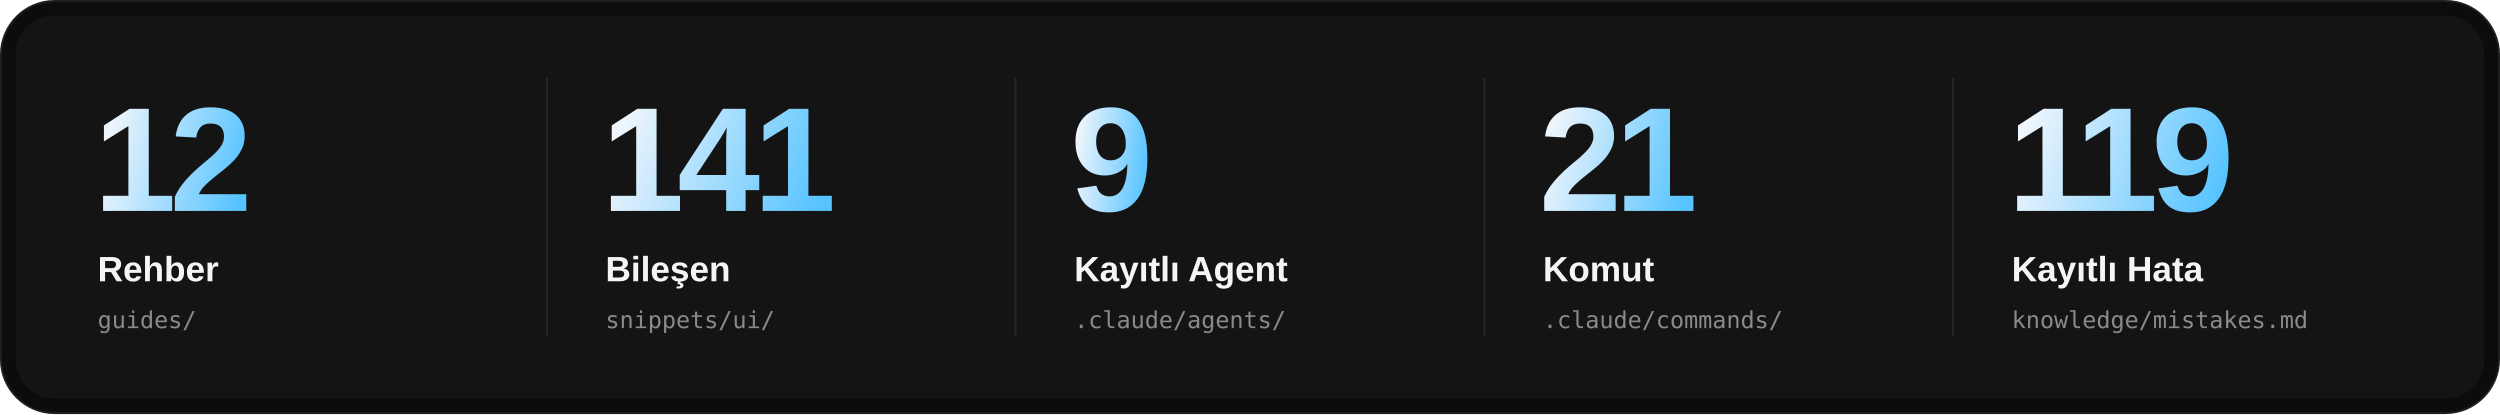
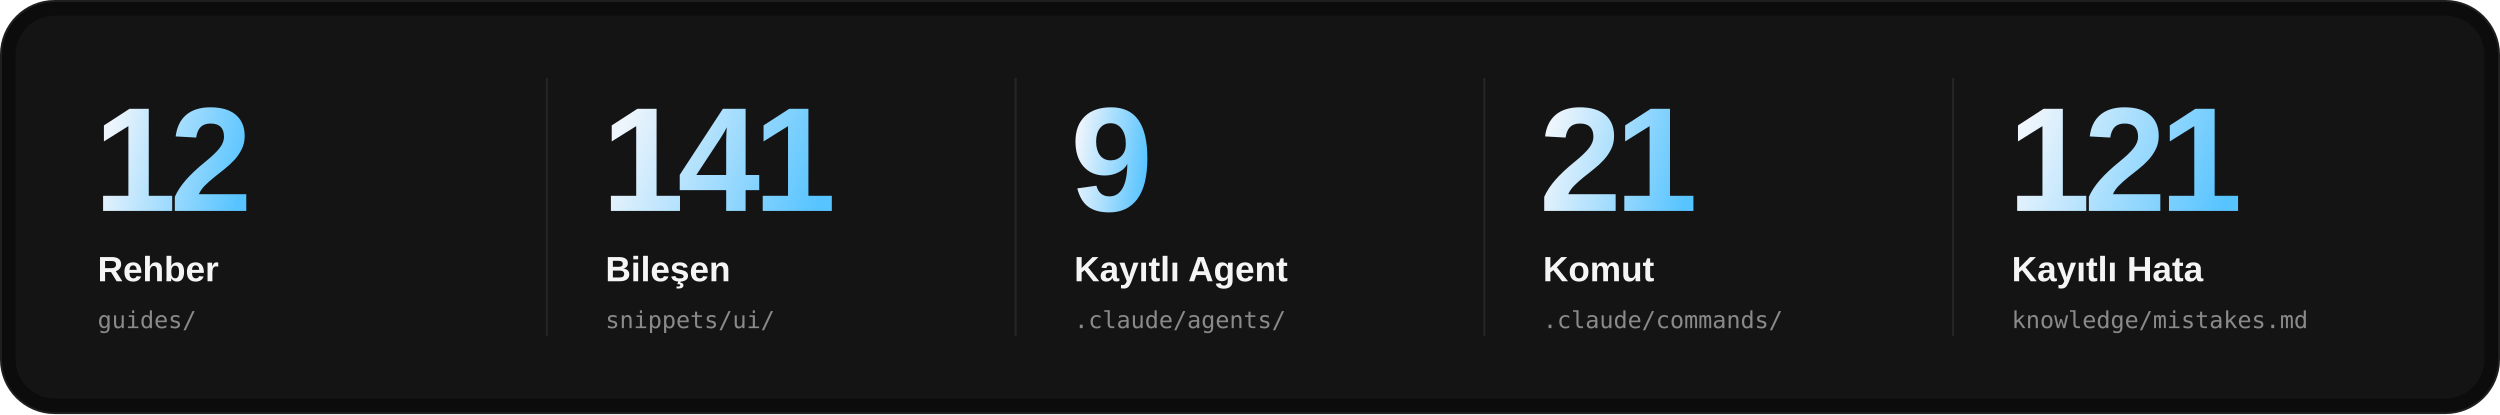
- <svg xmlns="http://www.w3.org/2000/svg" width="1280" height="212" viewBox="0 0 1280 212" role="img" aria-label="12 Rehber, 141 Bileşen, 9 Kayıtlı Agent, 21 Komut, 119 Kayıtlı Hata">
+ <svg xmlns="http://www.w3.org/2000/svg" width="1280" height="212" viewBox="0 0 1280 212" role="img" aria-label="12 Rehber, 141 Bileşen, 9 Kayıtlı Agent, 21 Komut, 121 Kayıtlı Hata">
  <defs>
    <linearGradient id="stat-ink" x1="0.008" y1="0.413" x2="0.992" y2="0.587">
      <stop offset="0%" stop-color="#eef5fc" />
      <stop offset="100%" stop-color="#58c4ff" />
    </linearGradient>
  </defs>
  <rect width="1280" height="212" rx="28" fill="#0c0c0d" />
  <rect x="8" y="8" width="1264" height="196" rx="20" fill="rgb(255,255,255)" fill-opacity="0.035" />
  <g transform="translate(40 0)">
    <text x="8" y="108" font-family="-apple-system, BlinkMacSystemFont, 'Segoe UI', 'Helvetica Neue', Arial, sans-serif" font-size="76" font-weight="800" letter-spacing="-3.4" fill="url(#stat-ink)">12</text>
    <text x="10" y="144" font-family="-apple-system, BlinkMacSystemFont, 'Segoe UI', 'Helvetica Neue', Arial, sans-serif" font-size="18" font-weight="650" fill="#f5f5f5">Rehber</text>
    <text x="10" y="168" font-family="ui-monospace, SFMono-Regular, Menlo, Consolas, monospace" font-size="12" fill="#8a8a8a">guides/</text>
  </g>
  <g transform="translate(280 0)">
    <line x1="0" y1="40" x2="0" y2="172" stroke="rgb(255,255,255)" stroke-opacity="0.08" />
    <text x="28" y="108" font-family="-apple-system, BlinkMacSystemFont, 'Segoe UI', 'Helvetica Neue', Arial, sans-serif" font-size="76" font-weight="800" letter-spacing="-3.4" fill="url(#stat-ink)">141</text>
    <text x="30" y="144" font-family="-apple-system, BlinkMacSystemFont, 'Segoe UI', 'Helvetica Neue', Arial, sans-serif" font-size="18" font-weight="650" fill="#f5f5f5">Bileşen</text>
    <text x="30" y="168" font-family="ui-monospace, SFMono-Regular, Menlo, Consolas, monospace" font-size="12" fill="#8a8a8a">snippets/ui/</text>
  </g>
  <g transform="translate(520 0)">
    <line x1="0" y1="40" x2="0" y2="172" stroke="rgb(255,255,255)" stroke-opacity="0.08" />
    <text x="28" y="108" font-family="-apple-system, BlinkMacSystemFont, 'Segoe UI', 'Helvetica Neue', Arial, sans-serif" font-size="76" font-weight="800" letter-spacing="-3.4" fill="url(#stat-ink)">9</text>
    <text x="30" y="144" font-family="-apple-system, BlinkMacSystemFont, 'Segoe UI', 'Helvetica Neue', Arial, sans-serif" font-size="18" font-weight="650" fill="#f5f5f5">Kayıtlı Agent</text>
    <text x="30" y="168" font-family="ui-monospace, SFMono-Regular, Menlo, Consolas, monospace" font-size="12" fill="#8a8a8a">.claude/agents/</text>
  </g>
  <g transform="translate(760 0)">
    <line x1="0" y1="40" x2="0" y2="172" stroke="rgb(255,255,255)" stroke-opacity="0.08" />
    <text x="28" y="108" font-family="-apple-system, BlinkMacSystemFont, 'Segoe UI', 'Helvetica Neue', Arial, sans-serif" font-size="76" font-weight="800" letter-spacing="-3.4" fill="url(#stat-ink)">21</text>
    <text x="30" y="144" font-family="-apple-system, BlinkMacSystemFont, 'Segoe UI', 'Helvetica Neue', Arial, sans-serif" font-size="18" font-weight="650" fill="#f5f5f5">Komut</text>
    <text x="30" y="168" font-family="ui-monospace, SFMono-Regular, Menlo, Consolas, monospace" font-size="12" fill="#8a8a8a">.claude/commands/</text>
  </g>
  <g transform="translate(1000 0)">
    <line x1="0" y1="40" x2="0" y2="172" stroke="rgb(255,255,255)" stroke-opacity="0.08" />
-     <text x="28" y="108" font-family="-apple-system, BlinkMacSystemFont, 'Segoe UI', 'Helvetica Neue', Arial, sans-serif" font-size="76" font-weight="800" letter-spacing="-3.4" fill="url(#stat-ink)">119</text>
+     <text x="28" y="108" font-family="-apple-system, BlinkMacSystemFont, 'Segoe UI', 'Helvetica Neue', Arial, sans-serif" font-size="76" font-weight="800" letter-spacing="-3.4" fill="url(#stat-ink)">121</text>
    <text x="30" y="144" font-family="-apple-system, BlinkMacSystemFont, 'Segoe UI', 'Helvetica Neue', Arial, sans-serif" font-size="18" font-weight="650" fill="#f5f5f5">Kayıtlı Hata</text>
    <text x="30" y="168" font-family="ui-monospace, SFMono-Regular, Menlo, Consolas, monospace" font-size="12" fill="#8a8a8a">knowledge/mistakes.md</text>
  </g>
  <rect x="0.5" y="0.5" width="1279" height="211" rx="27.5" fill="none" stroke="rgb(255,255,255)" stroke-opacity="0.08" />
</svg>
